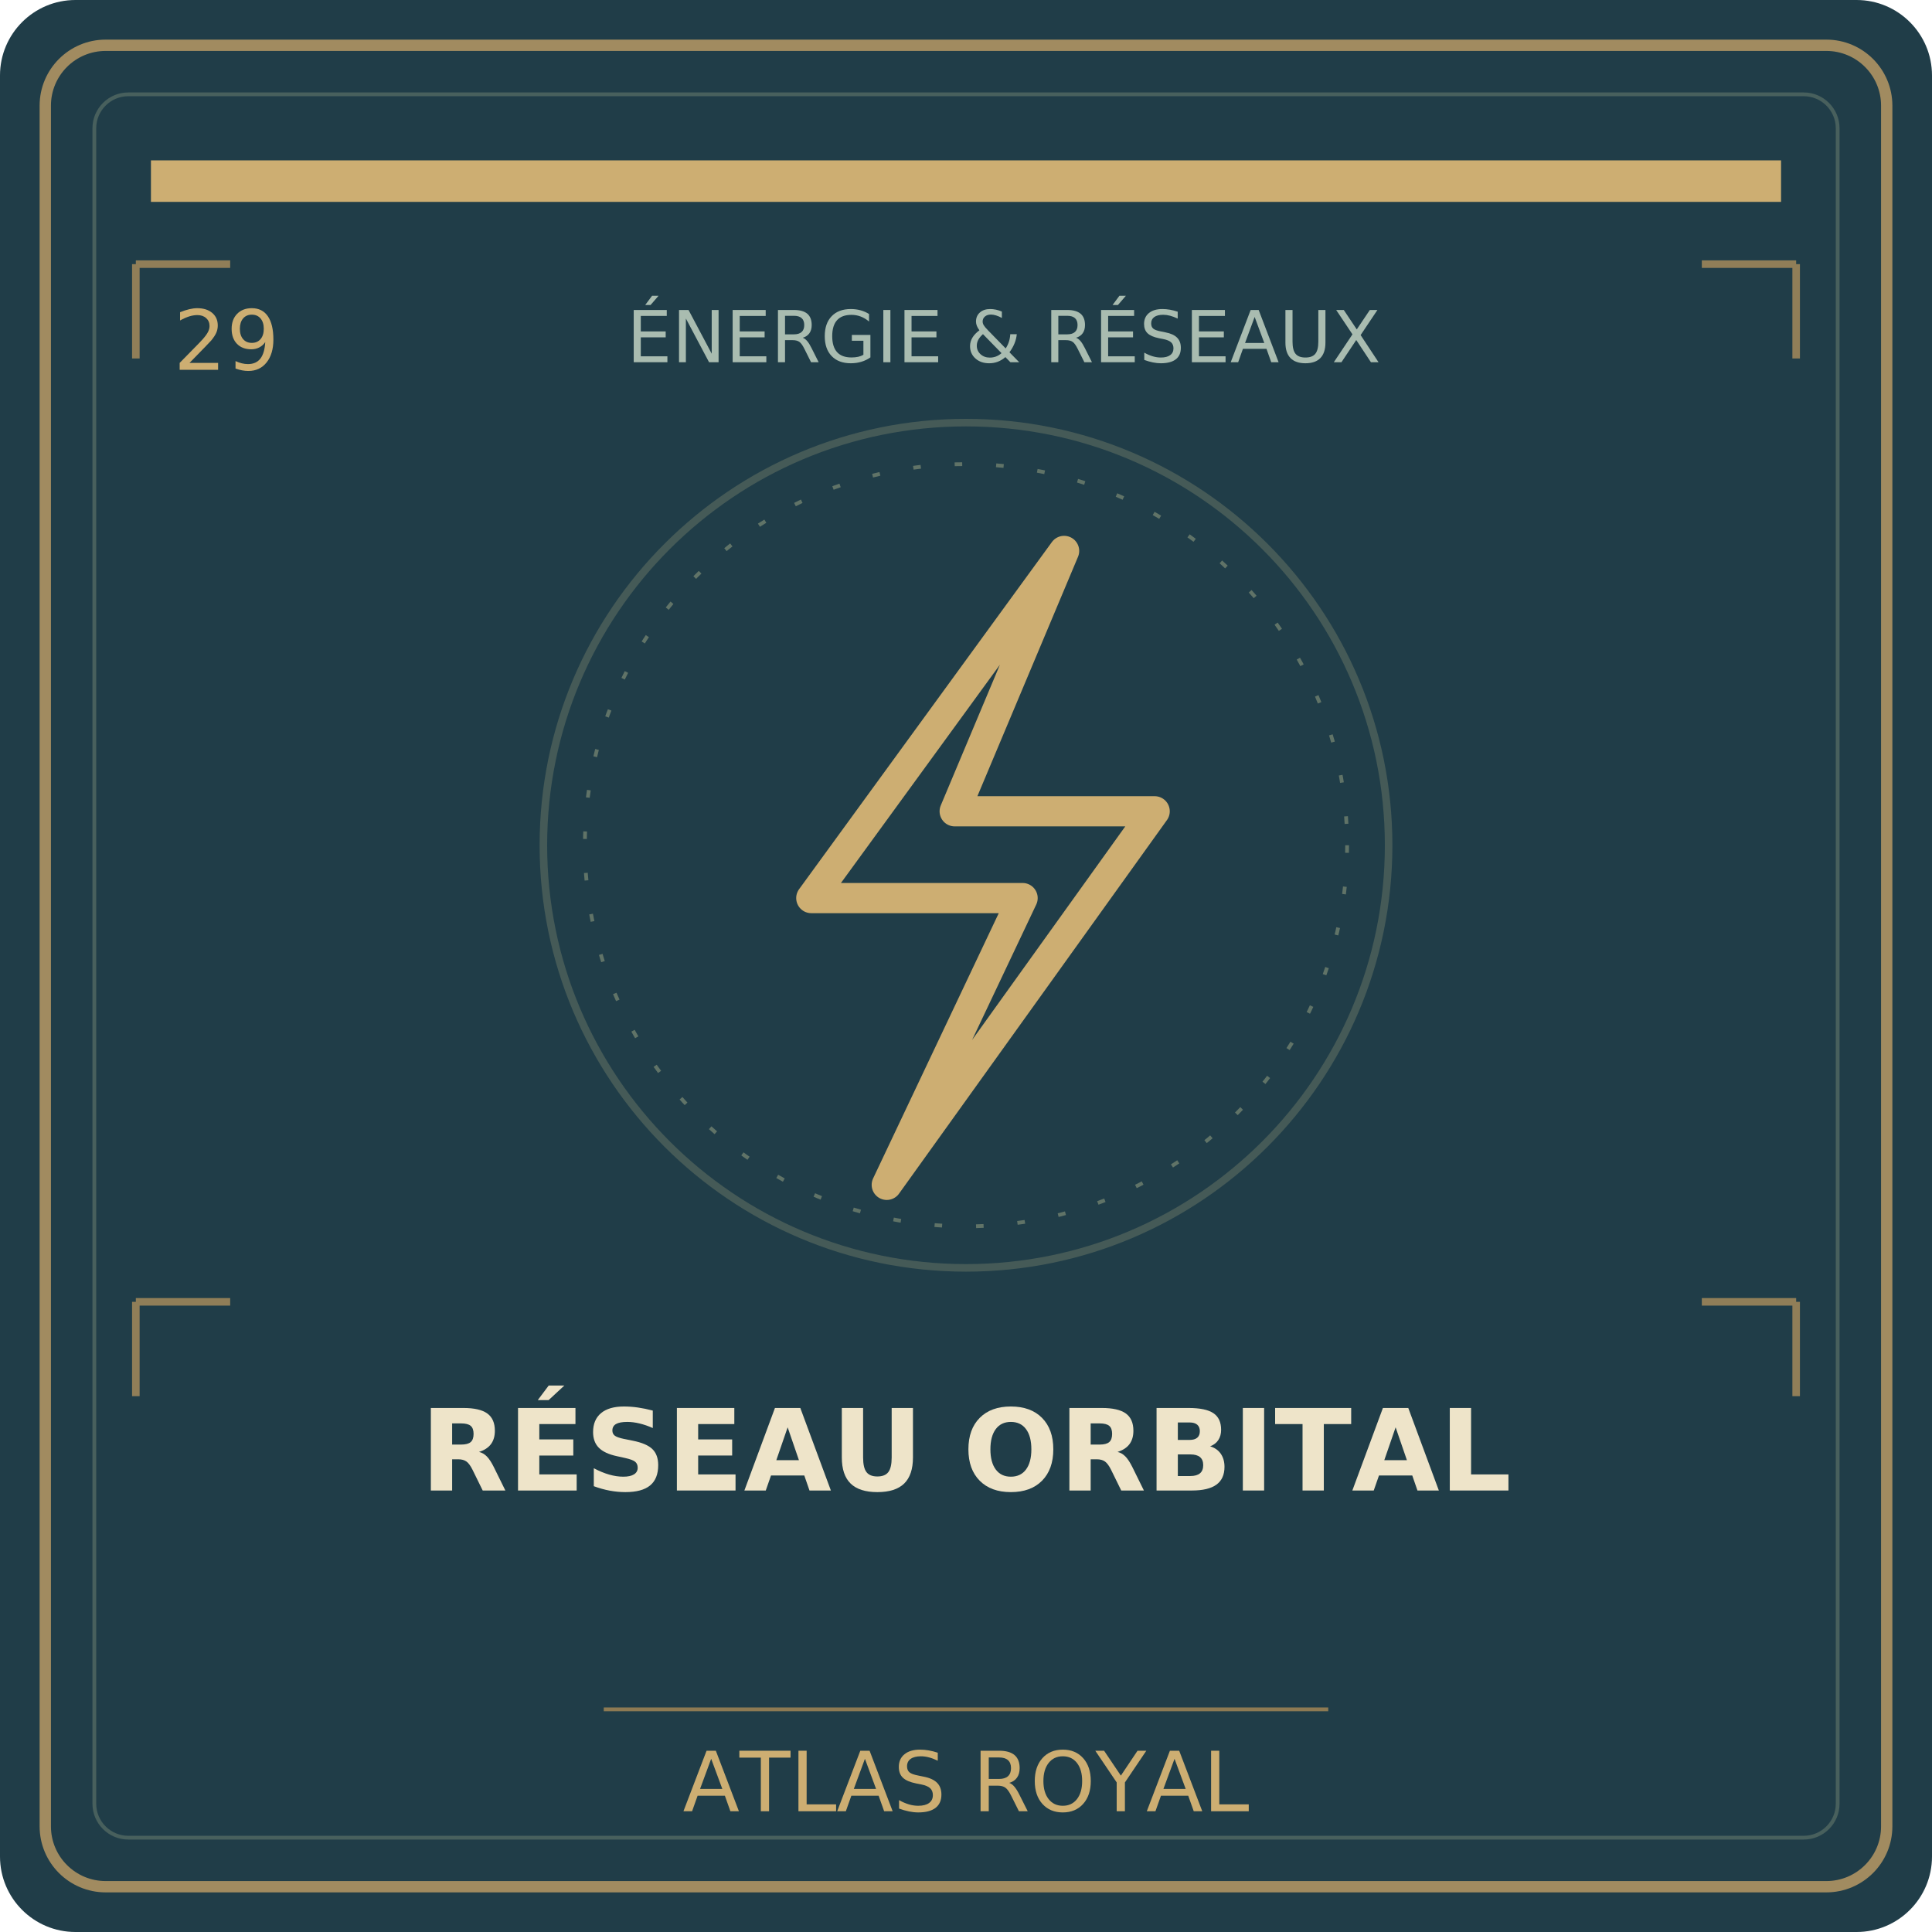
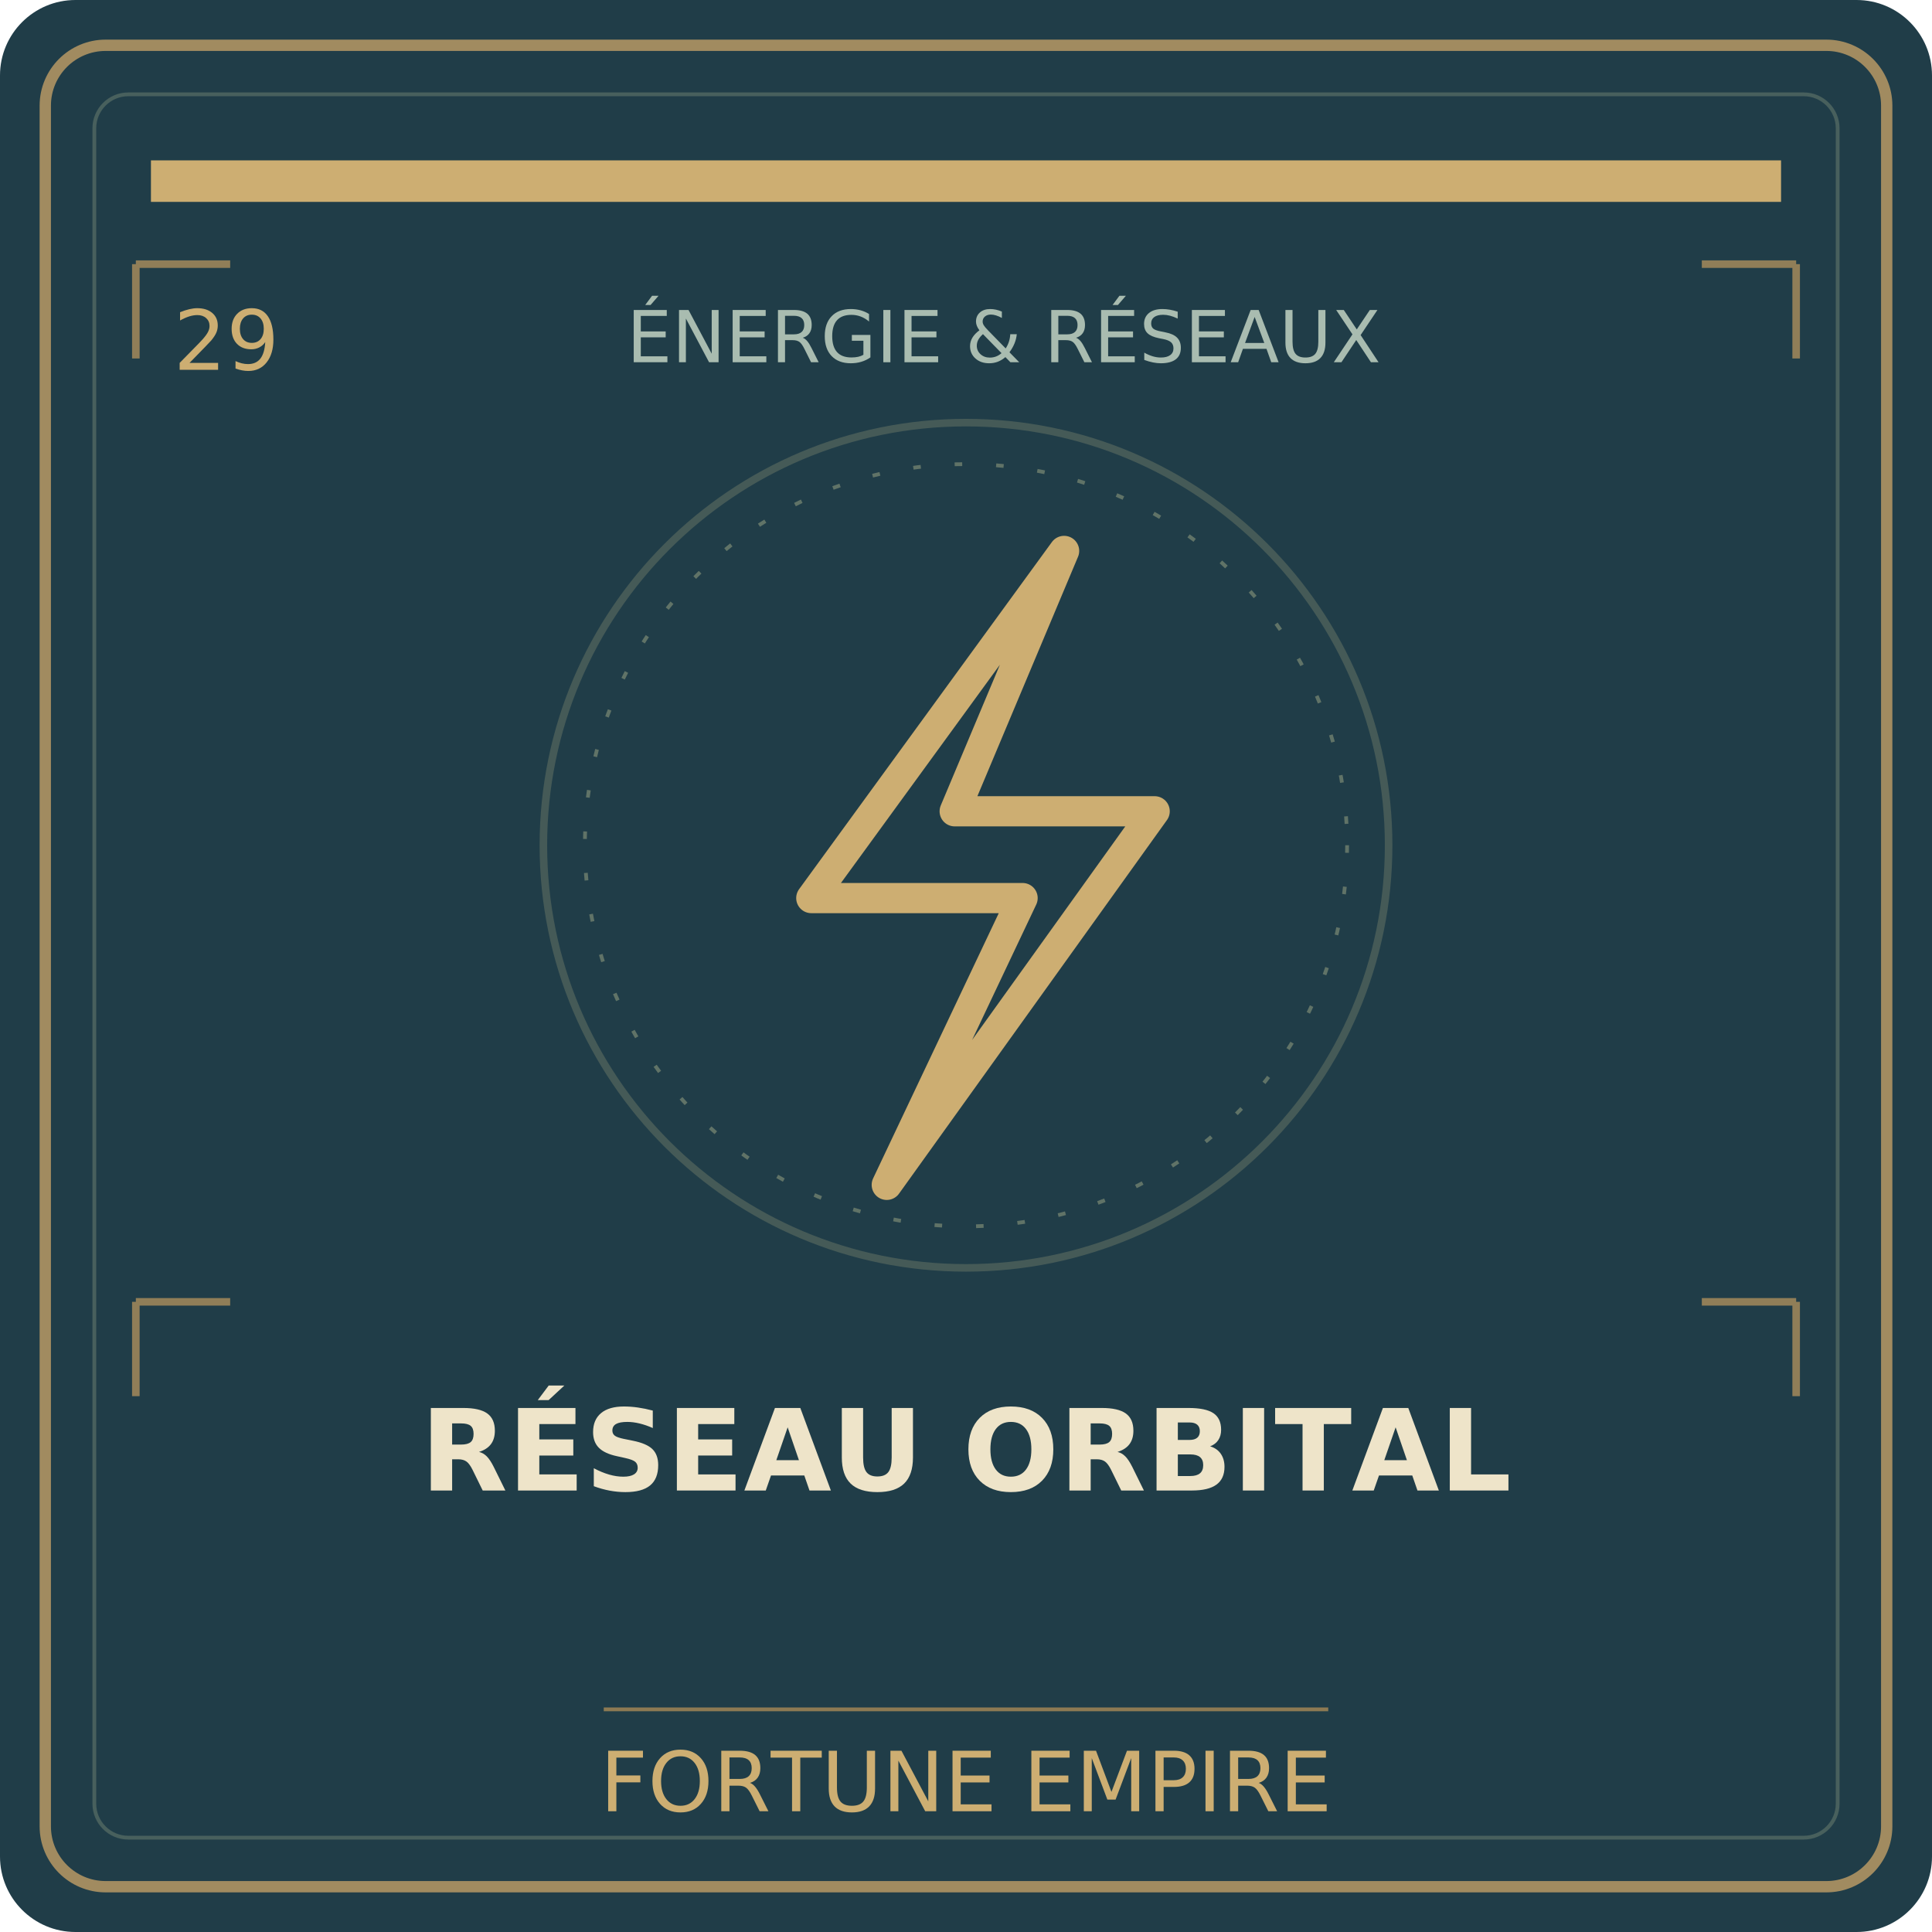
<svg xmlns="http://www.w3.org/2000/svg" width="768" height="768" viewBox="0 0 512 512" font-family="DejaVu Sans, sans-serif">
  <rect width="512" height="512" rx="20" fill="#203d48" />
  <rect x="12" y="12" width="488" height="488" rx="16" fill="none" stroke="#a18b60" stroke-width="3" />
  <rect x="25" y="25" width="462" height="462" rx="9" fill="none" stroke="#48605d" />
  <path d="M40 48H472" stroke="#CDAE72" stroke-width="11" />
  <path d="M36 70h25m-25 0v25M476 70h-25m25 0v25" stroke="#907e58" stroke-width="2" fill="none" />
  <path d="M36 345h25m-25 0v25M476 345h-25m25 0v25" stroke="#907e58" stroke-width="2" fill="none" />
  <g fill="#CDAE72" aria-label="29" transform="translate(46.00293 98)">
    <path d="M393 170H1098V0H150V170Q265 289 463.5 489.5Q662 690 713 748Q810 857 848.5 932.5Q887 1008 887 1081Q887 1200 803.5 1275.0Q720 1350 586 1350Q491 1350 385.5 1317.0Q280 1284 160 1217V1421Q282 1470 388.0 1495.0Q494 1520 582 1520Q814 1520 952.0 1404.0Q1090 1288 1090 1094Q1090 1002 1055.5 919.5Q1021 837 930 725Q905 696 771.0 557.5Q637 419 393 170Z" transform="translate(0 0) scale(0.01074219 -0.01074219)" />
    <path d="M225 31V215Q301 179 379.0 160.0Q457 141 532 141Q732 141 837.5 275.5Q943 410 958 684Q900 598 811.0 552.0Q722 506 614 506Q390 506 259.5 641.5Q129 777 129 1012Q129 1242 265.0 1381.0Q401 1520 627 1520Q886 1520 1022.5 1321.5Q1159 1123 1159 745Q1159 392 991.5 181.5Q824 -29 541 -29Q465 -29 387.0 -14.0Q309 1 225 31ZM627 664Q763 664 842.5 757.0Q922 850 922 1012Q922 1173 842.5 1266.5Q763 1360 627 1360Q491 1360 411.5 1266.5Q332 1173 332 1012Q332 850 411.5 757.0Q491 664 627 664Z" transform="translate(13.99707 0) scale(0.01074219 -0.01074219)" />
  </g>
  <g fill="#a9bcb0" aria-label="ÉNERGIE &amp; RÉSEAUX" transform="translate(166.0784 96)">
    <path d="M201 1493H1145V1323H403V881H1114V711H403V170H1163V0H201ZM725 1899H910L682 1635H529Z" transform="translate(0 0) scale(0.009277344 -0.009277344)" />
    <path d="M201 1493H473L1135 244V1493H1331V0H1059L397 1249V0H201Z" transform="translate(12.00488 0) scale(0.009277344 -0.009277344)" />
    <path d="M201 1493H1145V1323H403V881H1114V711H403V170H1163V0H201Z" transform="translate(26.21777 0) scale(0.009277344 -0.009277344)" />
    <path d="M909 700Q974 678 1035.5 606.0Q1097 534 1159 408L1364 0H1147L956 383Q882 533 812.5 582.0Q743 631 623 631H403V0H201V1493H657Q913 1493 1039.0 1386.0Q1165 1279 1165 1063Q1165 922 1099.5 829.0Q1034 736 909 700ZM403 1327V797H657Q803 797 877.5 864.5Q952 932 952 1063Q952 1194 877.5 1260.5Q803 1327 657 1327Z" transform="translate(38.22266 0) scale(0.009277344 -0.009277344)" />
    <path d="M1219 213V614H889V780H1419V139Q1302 56 1161.0 13.5Q1020 -29 860 -29Q510 -29 312.5 175.5Q115 380 115 745Q115 1111 312.5 1315.5Q510 1520 860 1520Q1006 1520 1137.5 1484.0Q1269 1448 1380 1378V1163Q1268 1258 1142.0 1306.0Q1016 1354 877 1354Q603 1354 465.5 1201.0Q328 1048 328 745Q328 443 465.5 290.0Q603 137 877 137Q984 137 1068.0 155.5Q1152 174 1219 213Z" transform="translate(51.42432 0) scale(0.009277344 -0.009277344)" />
    <path d="M201 1493H403V0H201Z" transform="translate(66.14746 0) scale(0.009277344 -0.009277344)" />
    <path d="M201 1493H1145V1323H403V881H1114V711H403V170H1163V0H201Z" transform="translate(71.75098 0) scale(0.009277344 -0.009277344)" />
    <path d="M498 803Q407 722 364.5 641.5Q322 561 322 473Q322 327 428.0 230.0Q534 133 694 133Q789 133 872.0 164.5Q955 196 1028 260ZM639 915 1147 395Q1206 484 1239.0 585.5Q1272 687 1278 801H1464Q1452 669 1400.0 540.0Q1348 411 1255 285L1534 0H1282L1139 147Q1035 58 921.0 14.5Q807 -29 676 -29Q435 -29 282.0 108.5Q129 246 129 461Q129 589 196.0 701.5Q263 814 397 913Q349 976 324.0 1038.5Q299 1101 299 1161Q299 1323 410.0 1421.5Q521 1520 705 1520Q788 1520 870.5 1502.0Q953 1484 1038 1448V1266Q951 1313 872.0 1337.5Q793 1362 725 1362Q620 1362 554.5 1306.5Q489 1251 489 1163Q489 1112 518.5 1060.5Q548 1009 639 915Z" transform="translate(89.79541 0) scale(0.009277344 -0.009277344)" />
    <path d="M909 700Q974 678 1035.5 606.0Q1097 534 1159 408L1364 0H1147L956 383Q882 533 812.5 582.0Q743 631 623 631H403V0H201V1493H657Q913 1493 1039.0 1386.0Q1165 1279 1165 1063Q1165 922 1099.5 829.0Q1034 736 909 700ZM403 1327V797H657Q803 797 877.5 864.5Q952 932 952 1063Q952 1194 877.5 1260.5Q803 1327 657 1327Z" transform="translate(110.6509 0) scale(0.009277344 -0.009277344)" />
    <path d="M201 1493H1145V1323H403V881H1114V711H403V170H1163V0H201ZM725 1899H910L682 1635H529Z" transform="translate(123.8525 0) scale(0.009277344 -0.009277344)" />
    <path d="M1096 1444V1247Q981 1302 879.0 1329.0Q777 1356 682 1356Q517 1356 427.5 1292.0Q338 1228 338 1110Q338 1011 397.5 960.5Q457 910 623 879L745 854Q971 811 1078.5 702.5Q1186 594 1186 412Q1186 195 1040.5 83.0Q895 -29 614 -29Q508 -29 388.5 -5.0Q269 19 141 66V274Q264 205 382.0 170.0Q500 135 614 135Q787 135 881.0 203.0Q975 271 975 397Q975 507 907.5 569.0Q840 631 686 662L563 686Q337 731 236.0 827.0Q135 923 135 1094Q135 1292 274.5 1406.0Q414 1520 659 1520Q764 1520 873.0 1501.0Q982 1482 1096 1444Z" transform="translate(135.8574 0) scale(0.009277344 -0.009277344)" />
    <path d="M201 1493H1145V1323H403V881H1114V711H403V170H1163V0H201Z" transform="translate(147.918 0) scale(0.009277344 -0.009277344)" />
    <path d="M700 1294 426 551H975ZM586 1493H815L1384 0H1174L1038 383H365L229 0H16Z" transform="translate(159.9229 0) scale(0.009277344 -0.009277344)" />
    <path d="M178 1493H381V586Q381 346 468.0 240.5Q555 135 750 135Q944 135 1031.0 240.5Q1118 346 1118 586V1493H1321V561Q1321 269 1176.5 120.0Q1032 -29 750 -29Q467 -29 322.5 120.0Q178 269 178 561Z" transform="translate(172.9204 0) scale(0.009277344 -0.009277344)" />
    <path d="M129 1493H346L717 938L1090 1493H1307L827 776L1339 0H1122L702 635L279 0H61L594 797Z" transform="translate(186.8271 0) scale(0.009277344 -0.009277344)" />
  </g>
  <circle cx="256" cy="224" r="112" fill="none" stroke="#455a57" stroke-width="2" />
  <circle cx="256" cy="224" r="101" fill="none" stroke="#607367" stroke-width="1" stroke-dasharray="2 9" />
  <path d="M282 146L215 238H271L235 314L306 215H253Z" stroke="#CDAE72" stroke-width="8" stroke-linecap="round" stroke-linejoin="round" fill="none" />
  <g fill="#eee4c9" aria-label="RÉSEAU ORBITAL" transform="translate(111.4272 395)">
    <path d="M735 831Q856 831 908.5 876.0Q961 921 961 1024Q961 1126 908.5 1170.0Q856 1214 735 1214H573V831ZM573 565V0H188V1493H776Q1071 1493 1208.5 1394.0Q1346 1295 1346 1081Q1346 933 1274.5 838.0Q1203 743 1059 698Q1138 680 1200.5 616.5Q1263 553 1327 424L1536 0H1126L944 371Q889 483 832.5 524.0Q776 565 682 565Z" transform="translate(0 0) scale(0.01464844 -0.01464844)" />
    <path d="M188 1493H1227V1202H573V924H1188V633H573V291H1249V0H188ZM743 1899H1026L741 1635H545Z" transform="translate(23.10059 0) scale(0.01464844 -0.01464844)" />
    <path d="M1227 1446V1130Q1104 1185 987.0 1213.0Q870 1241 766 1241Q628 1241 562.0 1203.0Q496 1165 496 1085Q496 1025 540.5 991.5Q585 958 702 934L866 901Q1115 851 1220.0 749.0Q1325 647 1325 459Q1325 212 1178.5 91.5Q1032 -29 731 -29Q589 -29 446.0 -2.0Q303 25 160 78V403Q303 327 436.5 288.5Q570 250 694 250Q820 250 887.0 292.0Q954 334 954 412Q954 482 908.5 520.0Q863 558 727 588L578 621Q354 669 250.5 774.0Q147 879 147 1057Q147 1280 291.0 1400.0Q435 1520 705 1520Q828 1520 958.0 1501.5Q1088 1483 1227 1446Z" transform="translate(43.59375 0) scale(0.01464844 -0.01464844)" />
    <path d="M188 1493H1227V1202H573V924H1188V633H573V291H1249V0H188Z" transform="translate(65.2002 0) scale(0.01464844 -0.01464844)" />
    <path d="M1094 272H492L397 0H10L563 1493H1022L1575 0H1188ZM588 549H997L793 1143Z" transform="translate(85.69336 0) scale(0.01464844 -0.01464844)" />
    <path d="M188 1493H573V598Q573 413 633.5 333.5Q694 254 831 254Q969 254 1029.5 333.5Q1090 413 1090 598V1493H1475V598Q1475 281 1316.0 126.0Q1157 -29 831 -29Q506 -29 347.0 126.0Q188 281 188 598Z" transform="translate(108.9111 0) scale(0.01464844 -0.01464844)" />
    <path d="M870 1241Q694 1241 597.0 1111.0Q500 981 500 745Q500 510 597.0 380.0Q694 250 870 250Q1047 250 1144.0 380.0Q1241 510 1241 745Q1241 981 1144.0 1111.0Q1047 1241 870 1241ZM870 1520Q1230 1520 1434.0 1314.0Q1638 1108 1638 745Q1638 383 1434.0 177.0Q1230 -29 870 -29Q511 -29 306.5 177.0Q102 383 102 745Q102 1108 306.5 1314.0Q511 1520 870 1520Z" transform="translate(143.7158 0) scale(0.01464844 -0.01464844)" />
    <path d="M735 831Q856 831 908.5 876.0Q961 921 961 1024Q961 1126 908.5 1170.0Q856 1214 735 1214H573V831ZM573 565V0H188V1493H776Q1071 1493 1208.5 1394.0Q1346 1295 1346 1081Q1346 933 1274.5 838.0Q1203 743 1059 698Q1138 680 1200.5 616.5Q1263 553 1327 424L1536 0H1126L944 371Q889 483 832.5 524.0Q776 565 682 565Z" transform="translate(169.2188 0) scale(0.01464844 -0.01464844)" />
    <path d="M786 915Q877 915 924.0 955.0Q971 995 971 1073Q971 1150 924.0 1190.5Q877 1231 786 1231H573V915ZM799 262Q915 262 973.5 311.0Q1032 360 1032 459Q1032 556 974.0 604.5Q916 653 799 653H573V262ZM1157 799Q1281 763 1349.0 666.0Q1417 569 1417 428Q1417 212 1271.0 106.0Q1125 0 827 0H188V1493H766Q1077 1493 1216.5 1399.0Q1356 1305 1356 1098Q1356 989 1305.0 912.5Q1254 836 1157 799Z" transform="translate(192.3193 0) scale(0.01464844 -0.01464844)" />
    <path d="M188 1493H573V0H188Z" transform="translate(215.1855 0) scale(0.01464844 -0.01464844)" />
    <path d="M10 1493H1386V1202H891V0H506V1202H10Z" transform="translate(226.3477 0) scale(0.01464844 -0.01464844)" />
    <path d="M1094 272H492L397 0H10L563 1493H1022L1575 0H1188ZM588 549H997L793 1143Z" transform="translate(246.8115 0) scale(0.01464844 -0.01464844)" />
    <path d="M188 1493H573V291H1249V0H188Z" transform="translate(270.0293 0) scale(0.01464844 -0.01464844)" />
  </g>
  <path d="M160 453H352" stroke="#8d7a53" />
-   <g fill="#CDAE72" aria-label="ATLAS ROYAL" transform="translate(180.9497 480)">
-     <path d="M700 1294 426 551H975ZM586 1493H815L1384 0H1174L1038 383H365L229 0H16Z" transform="translate(0 0) scale(0.01074219 -0.01074219)" />
-     <path d="M-6 1493H1257V1323H727V0H524V1323H-6Z" transform="translate(15.0498 0) scale(0.01074219 -0.01074219)" />
-     <path d="M201 1493H403V170H1130V0H201Z" transform="translate(28.48828 0) scale(0.01074219 -0.01074219)" />
-     <path d="M700 1294 426 551H975ZM586 1493H815L1384 0H1174L1038 383H365L229 0H16Z" transform="translate(40.74512 0) scale(0.01074219 -0.01074219)" />
-     <path d="M1096 1444V1247Q981 1302 879.0 1329.0Q777 1356 682 1356Q517 1356 427.5 1292.0Q338 1228 338 1110Q338 1011 397.5 960.5Q457 910 623 879L745 854Q971 811 1078.5 702.5Q1186 594 1186 412Q1186 195 1040.5 83.0Q895 -29 614 -29Q508 -29 388.5 -5.0Q269 19 141 66V274Q264 205 382.0 170.0Q500 135 614 135Q787 135 881.0 203.0Q975 271 975 397Q975 507 907.5 569.0Q840 631 686 662L563 686Q337 731 236.0 827.0Q135 923 135 1094Q135 1292 274.5 1406.0Q414 1520 659 1520Q764 1520 873.0 1501.0Q982 1482 1096 1444Z" transform="translate(55.79492 0) scale(0.01074219 -0.01074219)" />
-     <path d="M909 700Q974 678 1035.5 606.0Q1097 534 1159 408L1364 0H1147L956 383Q882 533 812.5 582.0Q743 631 623 631H403V0H201V1493H657Q913 1493 1039.0 1386.0Q1165 1279 1165 1063Q1165 922 1099.5 829.0Q1034 736 909 700ZM403 1327V797H657Q803 797 877.5 864.5Q952 932 952 1063Q952 1194 877.5 1260.5Q803 1327 657 1327Z" transform="translate(76.75293 0) scale(0.01074219 -0.01074219)" />
-     <path d="M807 1356Q587 1356 457.5 1192.0Q328 1028 328 745Q328 463 457.5 299.0Q587 135 807 135Q1027 135 1155.5 299.0Q1284 463 1284 745Q1284 1028 1155.5 1192.0Q1027 1356 807 1356ZM807 1520Q1121 1520 1309.0 1309.5Q1497 1099 1497 745Q1497 392 1309.0 181.5Q1121 -29 807 -29Q492 -29 303.5 181.0Q115 391 115 745Q115 1099 303.5 1309.5Q492 1520 807 1520Z" transform="translate(92.03906 0) scale(0.01074219 -0.01074219)" />
-     <path d="M-4 1493H213L627 879L1038 1493H1255L727 711V0H524V711Z" transform="translate(109.3555 0) scale(0.01074219 -0.01074219)" />
-     <path d="M700 1294 426 551H975ZM586 1493H815L1384 0H1174L1038 383H365L229 0H16Z" transform="translate(122.7939 0) scale(0.01074219 -0.01074219)" />
-     <path d="M201 1493H403V170H1130V0H201Z" transform="translate(137.8438 0) scale(0.01074219 -0.01074219)" />
+   <g fill="#CDAE72" aria-label="FORTUNE EMPIRE" transform="translate(159.0142 480)">
+     <path d="M201 1493H1059V1323H403V883H995V713H403V0H201Z" transform="translate(0 0) scale(0.01074219 -0.01074219)" />
+     <path d="M807 1356Q587 1356 457.5 1192.0Q328 1028 328 745Q328 463 457.5 299.0Q587 135 807 135Q1027 135 1155.5 299.0Q1284 463 1284 745Q1284 1028 1155.5 1192.0Q1027 1356 807 1356ZM807 1520Q1121 1520 1309.0 1309.5Q1497 1099 1497 745Q1497 392 1309.0 181.5Q1121 -29 807 -29Q492 -29 303.5 181.0Q115 391 115 745Q115 1099 303.5 1309.5Q492 1520 807 1520Z" transform="translate(12.6543 0) scale(0.01074219 -0.01074219)" />
+     <path d="M909 700Q974 678 1035.5 606.0Q1097 534 1159 408L1364 0H1147L956 383Q882 533 812.5 582.0Q743 631 623 631H403V0H201V1493H657Q913 1493 1039.0 1386.0Q1165 1279 1165 1063Q1165 922 1099.5 829.0Q1034 736 909 700ZM403 1327V797H657Q803 797 877.5 864.5Q952 932 952 1063Q952 1194 877.5 1260.5Q803 1327 657 1327Z" transform="translate(29.9707 0) scale(0.01074219 -0.01074219)" />
+     <path d="M-6 1493H1257V1323H727V0H524V1323H-6Z" transform="translate(45.25684 0) scale(0.01074219 -0.01074219)" />
+     <path d="M178 1493H381V586Q381 346 468.0 240.5Q555 135 750 135Q944 135 1031.0 240.5Q1118 346 1118 586V1493H1321V561Q1321 269 1176.5 120.0Q1032 -29 750 -29Q467 -29 322.5 120.0Q178 269 178 561Z" transform="translate(58.69531 0) scale(0.01074219 -0.01074219)" />
+     <path d="M201 1493H473L1135 244V1493H1331V0H1059L397 1249V0H201Z" transform="translate(74.79785 0) scale(0.01074219 -0.01074219)" />
+     <path d="M201 1493H1145V1323H403V881H1114V711H403V170H1163V0H201Z" transform="translate(91.25488 0) scale(0.01074219 -0.01074219)" />
+     <path d="M201 1493H1145V1323H403V881H1114V711H403V170H1163V0H201Z" transform="translate(112.1484 0) scale(0.01074219 -0.01074219)" />
+     <path d="M201 1493H502L883 477L1266 1493H1567V0H1370V1311L985 287H782L397 1311V0H201Z" transform="translate(126.0488 0) scale(0.01074219 -0.01074219)" />
+     <path d="M403 1327V766H657Q798 766 875.0 839.0Q952 912 952 1047Q952 1181 875.0 1254.0Q798 1327 657 1327ZM201 1493H657Q908 1493 1036.5 1379.5Q1165 1266 1165 1047Q1165 826 1036.5 713.0Q908 600 657 600H403V0H201Z" transform="translate(145.0303 0) scale(0.01074219 -0.01074219)" />
+     <path d="M201 1493H403V0H201Z" transform="translate(158.2969 0) scale(0.01074219 -0.01074219)" />
+     <path d="M909 700Q974 678 1035.5 606.0Q1097 534 1159 408L1364 0H1147L956 383Q882 533 812.5 582.0Q743 631 623 631H403V0H201V1493H657Q913 1493 1039.0 1386.0Q1165 1279 1165 1063Q1165 922 1099.5 829.0Q1034 736 909 700ZM403 1327V797H657Q803 797 877.5 864.5Q952 932 952 1063Q952 1194 877.5 1260.5Q803 1327 657 1327Z" transform="translate(164.7852 0) scale(0.01074219 -0.01074219)" />
+     <path d="M201 1493H1145V1323H403V881H1114V711H403V170H1163V0H201Z" transform="translate(180.0713 0) scale(0.01074219 -0.01074219)" />
  </g>
</svg>
